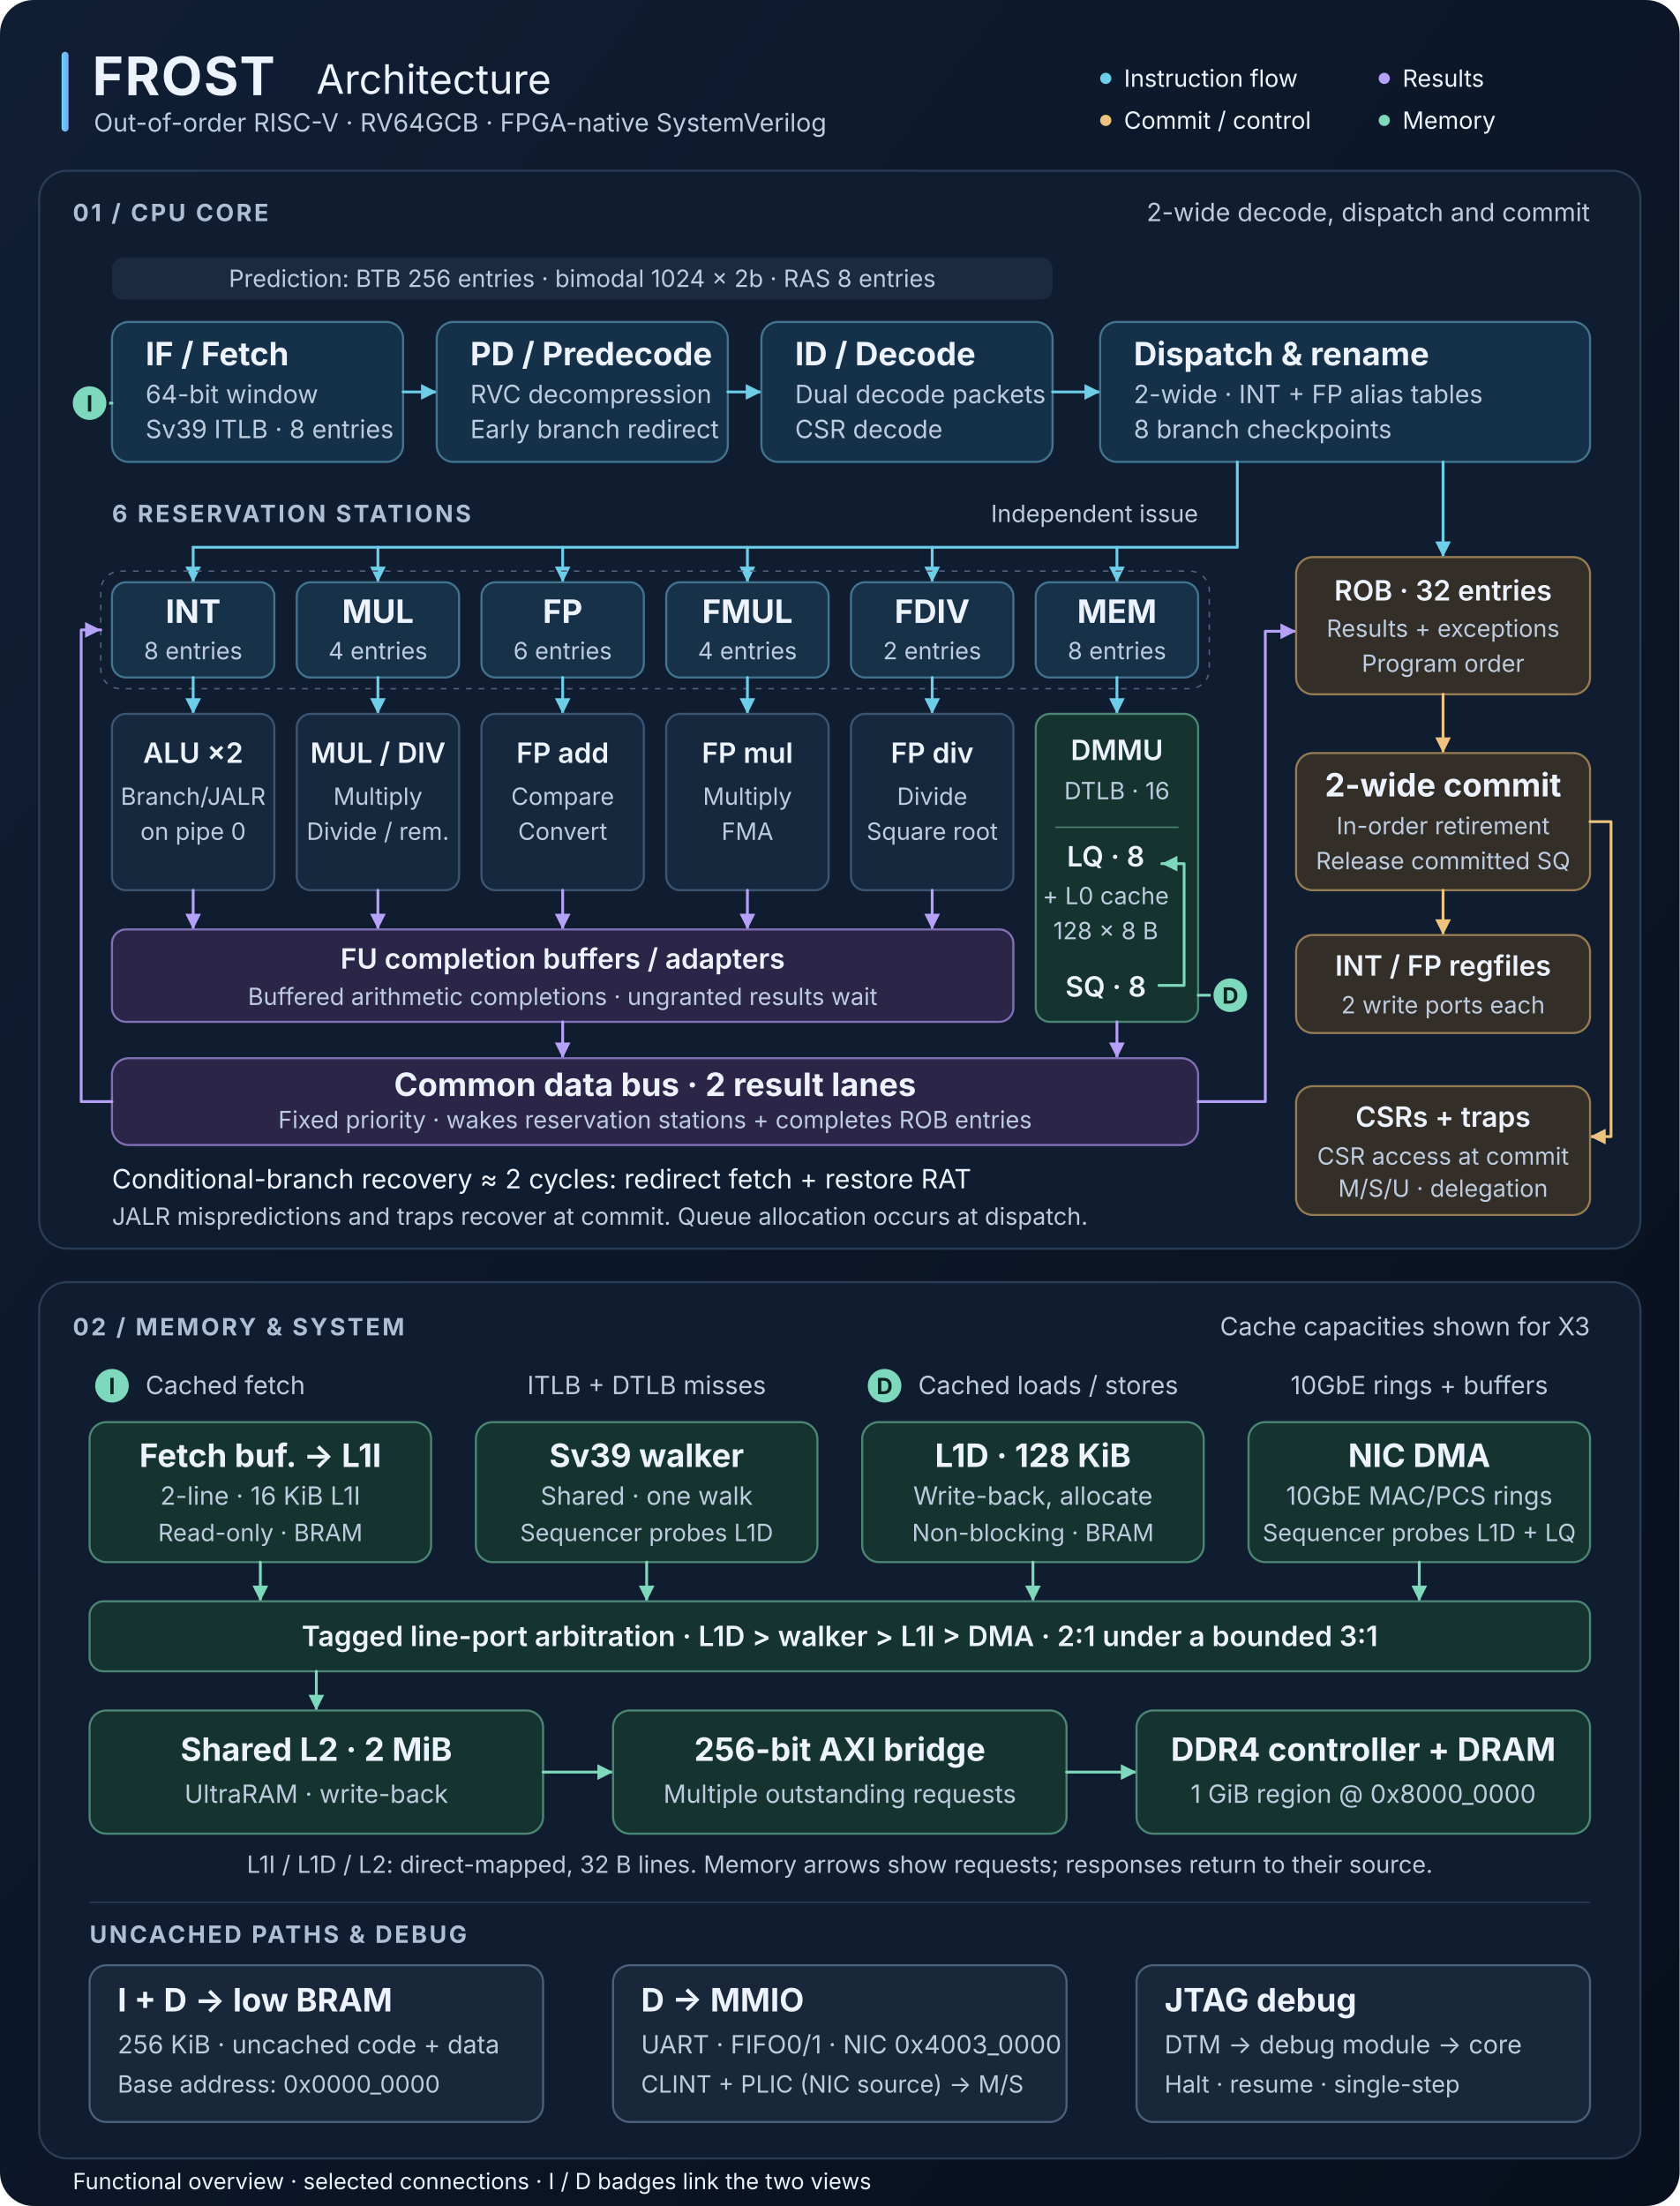
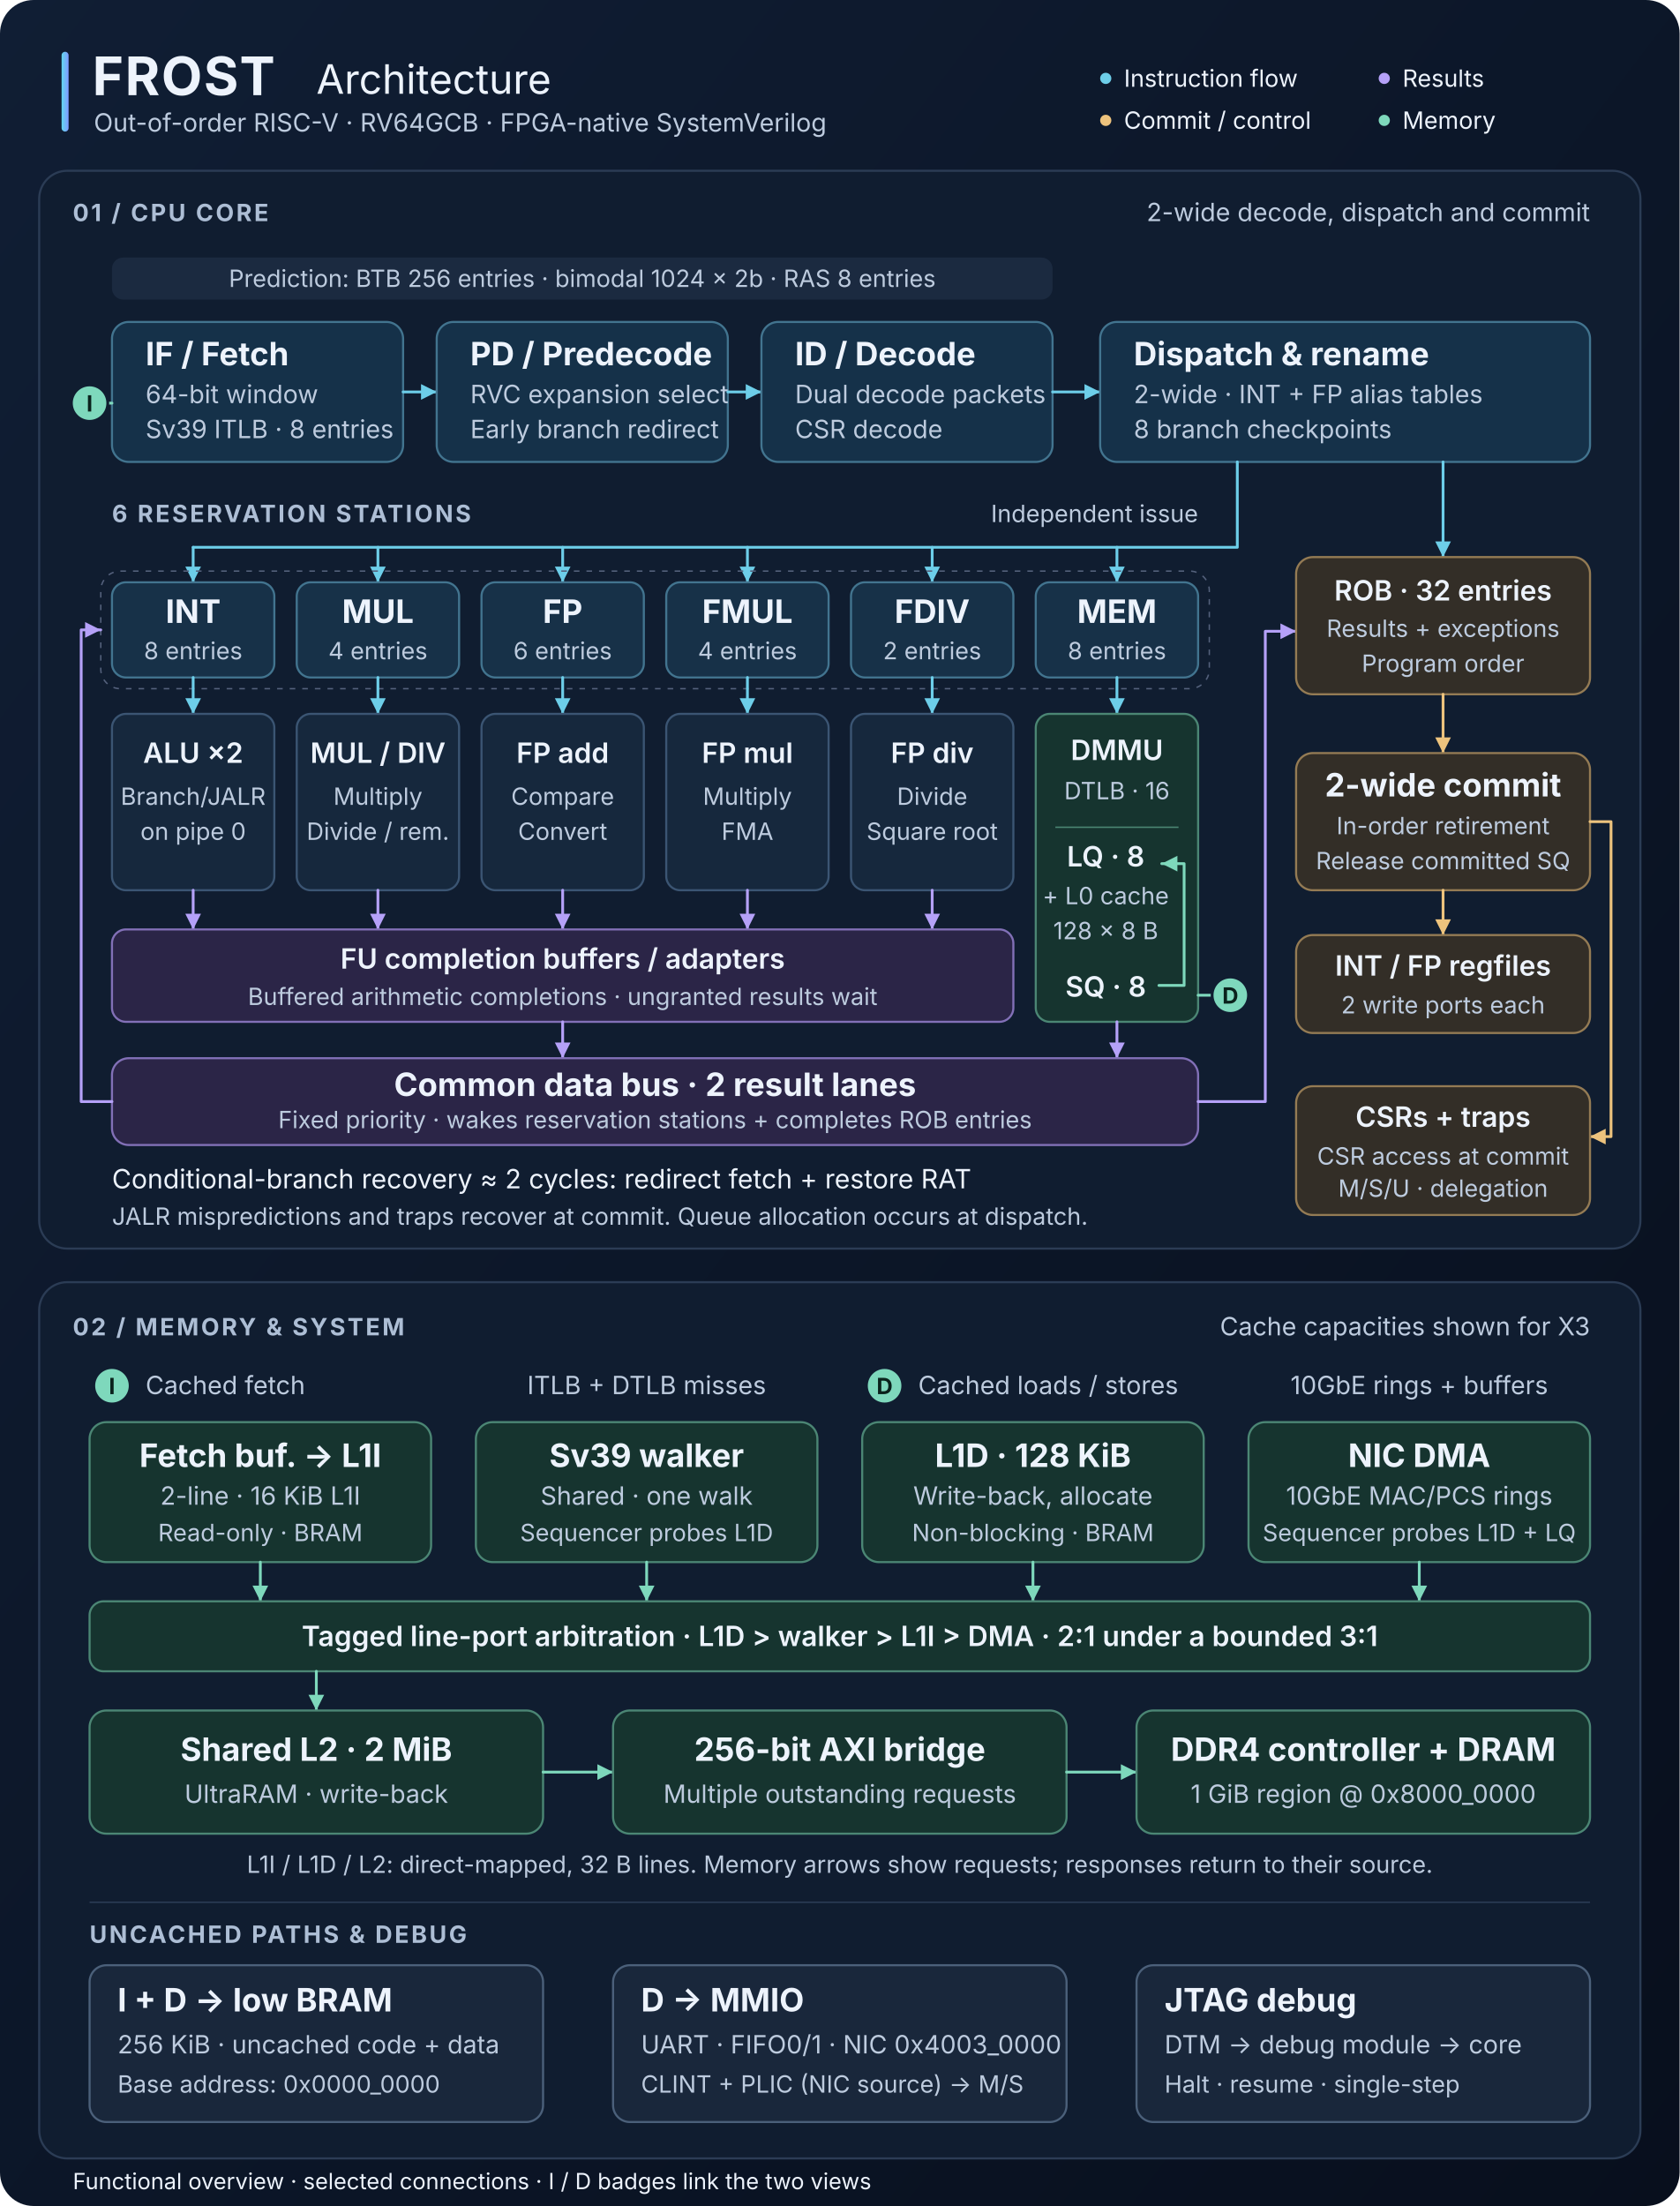
<svg xmlns="http://www.w3.org/2000/svg" width="1200" height="1576" viewBox="0 0 1200 1576" role="img" aria-labelledby="title desc">
  <defs>
    <linearGradient id="background" x2="1" y2="1">
      <stop stop-color="#101e34" />
      <stop offset="1" stop-color="#080f1d" />
    </linearGradient>
    <linearGradient id="header-accent">
      <stop stop-color="#62d8ef" />
      <stop offset="1" stop-color="#7f9cff" />
    </linearGradient>
    <marker id="flow-arrow" viewBox="0 0 10 10" refX="9" refY="5" markerWidth="7" markerHeight="7" orient="auto-start-reverse">
      <path d="M 1 1 L 9 5 L 1 9 Z" fill="#6dcee9" />
    </marker>
    <marker id="result-arrow" viewBox="0 0 10 10" refX="9" refY="5" markerWidth="7" markerHeight="7" orient="auto-start-reverse">
      <path d="M 1 1 L 9 5 L 1 9 Z" fill="#b5a1f8" />
    </marker>
    <marker id="commit-arrow" viewBox="0 0 10 10" refX="9" refY="5" markerWidth="7" markerHeight="7" orient="auto-start-reverse">
      <path d="M 1 1 L 9 5 L 1 9 Z" fill="#edc37d" />
    </marker>
    <marker id="memory-arrow" viewBox="0 0 10 10" refX="9" refY="5" markerWidth="7" markerHeight="7" orient="auto-start-reverse">
      <path d="M 1 1 L 9 5 L 1 9 Z" fill="#7ed8bc" />
    </marker>
    <style>
      text { font-family: -apple-system, BlinkMacSystemFont, "Segoe UI", sans-serif; fill: #edf3fc; }
      .heading { font-size: 23px; font-weight: 650; }
      .label { font-size: 20px; font-weight: 600; }
      .body { font-size: 18px; fill: #bdcbde; }
      .small { font-size: 17px; fill: #bdcbde; }
      .section { font-size: 17px; font-weight: 650; letter-spacing: 1.6px; fill: #adbed5; }
      .center { text-anchor: middle; }
      .panel { fill: #101d30; stroke: #2b3c55; stroke-width: 1.5; }
      .front { fill: #153149; stroke: #42748f; stroke-width: 1.5; }
      .station { fill: #173148; stroke: #42748f; stroke-width: 1.5; }
      .execution { fill: #16283d; stroke: #3b5573; stroke-width: 1.5; }
      .result { fill: #2b2547; stroke: #8270b7; stroke-width: 1.5; }
      .retire { fill: #332e27; stroke: #947b54; stroke-width: 1.5; }
      .memory { fill: #16342f; stroke: #4b8674; stroke-width: 1.5; }
      .system { fill: #19273b; stroke: #4b607a; stroke-width: 1.5; }
      .flow { fill: none; stroke: #6dcee9; stroke-width: 2; stroke-linejoin: round; stroke-linecap: round; }
      .broadcast { fill: none; stroke: #b5a1f8; stroke-width: 2; stroke-linejoin: round; stroke-linecap: round; }
      .commit { fill: none; stroke: #edc37d; stroke-width: 2; stroke-linejoin: round; stroke-linecap: round; }
      .memlink { fill: none; stroke: #7ed8bc; stroke-width: 2; stroke-linejoin: round; stroke-linecap: round; }
      .port { fill: #7ed8bc; stroke: #101d30; stroke-width: 2; }
      .port-text { font-size: 16px; font-weight: 750; fill: #0a221c; text-anchor: middle; }
    </style>
  </defs>
  <rect width="1200" height="1576" rx="24" fill="url(#background)" />
  <rect x="44" y="37" width="5" height="57" rx="2.5" fill="url(#header-accent)" />
  <text x="66" y="68" font-size="38" font-weight="750" letter-spacing="1">FROST</text>
  <text x="226" y="67" font-size="29" fill="#cbd8eb">Architecture</text>
  <text x="67" y="94" class="body">Out-of-order RISC-V · RV64GCB · FPGA-native SystemVerilog</text>
  <g class="small">
    <circle cx="790" cy="56" r="4" fill="#6dcee9" />
    <text x="803" y="62">Instruction flow</text>
    <circle cx="989" cy="56" r="4" fill="#b5a1f8" />
    <text x="1002" y="62">Results</text>
    <circle cx="790" cy="86" r="4" fill="#edc37d" />
    <text x="803" y="92">Commit / control</text>
    <circle cx="989" cy="86" r="4" fill="#7ed8bc" />
    <text x="1002" y="92">Memory</text>
  </g>
  <rect x="28" y="122" width="1144" height="770" rx="20" class="panel" />
  <text x="52" y="158" class="section">01 / CPU CORE</text>
  <text x="1136" y="158" class="body" text-anchor="end">2-wide decode, dispatch and commit</text>
  <rect x="80" y="184" width="672" height="30" rx="8" fill="#1b2a40" />
  <text x="416" y="205" class="small center">Prediction: BTB 256 entries · bimodal 1024 × 2b · RAS 8 entries</text>
  <g id="front-end">
    <rect x="80" y="230" width="208" height="100" rx="12" class="front" />
    <text x="104" y="261" class="heading">IF / Fetch</text>
    <text x="104" y="288" class="body">64-bit window</text>
    <text x="104" y="313" class="body">Sv39 ITLB · 8 entries</text>
    <path d="M 288 280 H 312" class="flow" marker-end="url(#flow-arrow)" />
    <rect x="312" y="230" width="208" height="100" rx="12" class="front" />
    <text x="336" y="261" class="heading">PD / Predecode</text>
-     <text x="336" y="288" class="body">RVC decompression</text>
+     <text x="336" y="288" class="body">RVC expansion select</text>
    <text x="336" y="313" class="body">Early branch redirect</text>
    <path d="M 520 280 H 544" class="flow" marker-end="url(#flow-arrow)" />
    <rect x="544" y="230" width="208" height="100" rx="12" class="front" />
    <text x="568" y="261" class="heading">ID / Decode</text>
    <text x="568" y="288" class="body">Dual decode packets</text>
    <text x="568" y="313" class="body">CSR decode</text>
    <path d="M 752 280 H 786" class="flow" marker-end="url(#flow-arrow)" />
    <rect x="786" y="230" width="350" height="100" rx="12" class="front" />
    <text x="810" y="261" class="heading">Dispatch &amp; rename</text>
    <text x="810" y="288" class="body">2-wide · INT + FP alias tables</text>
    <text x="810" y="313" class="body">8 branch checkpoints</text>
    <path d="M 80 288 H 65" class="memlink" />
    <circle cx="64" cy="288" r="13" class="port" />
    <text x="64" y="294" class="port-text">I</text>
  </g>
  <text x="80" y="373" class="section">6 RESERVATION STATIONS</text>
  <text x="856" y="373" class="small" text-anchor="end">Independent issue</text>
  <path d="M 884 330 V 391 H 138" class="flow" />
  <path d="M 1031 330 V 398" class="flow" marker-end="url(#flow-arrow)" />
  <g class="flow" marker-end="url(#flow-arrow)">
    <path d="M 138 391 V 416" />
    <path d="M 270 391 V 416" />
    <path d="M 402 391 V 416" />
    <path d="M 534 391 V 416" />
    <path d="M 666 391 V 416" />
    <path d="M 798 391 V 416" />
  </g>
  <rect x="72" y="408" width="792" height="84" rx="14" fill="none" stroke="#54617c" stroke-dasharray="4 5" />
  <g id="reservation-stations" class="center">
    <rect x="80" y="416" width="116" height="68" rx="10" class="station" />
    <text x="138" y="445" class="heading">INT</text>
    <text x="138" y="471" class="small">8 entries</text>
    <rect x="212" y="416" width="116" height="68" rx="10" class="station" />
    <text x="270" y="445" class="heading">MUL</text>
    <text x="270" y="471" class="small">4 entries</text>
    <rect x="344" y="416" width="116" height="68" rx="10" class="station" />
    <text x="402" y="445" class="heading">FP</text>
    <text x="402" y="471" class="small">6 entries</text>
    <rect x="476" y="416" width="116" height="68" rx="10" class="station" />
    <text x="534" y="445" class="heading">FMUL</text>
    <text x="534" y="471" class="small">4 entries</text>
    <rect x="608" y="416" width="116" height="68" rx="10" class="station" />
    <text x="666" y="445" class="heading">FDIV</text>
    <text x="666" y="471" class="small">2 entries</text>
    <rect x="740" y="416" width="116" height="68" rx="10" class="station" />
    <text x="798" y="445" class="heading">MEM</text>
    <text x="798" y="471" class="small">8 entries</text>
  </g>
  <g class="flow" marker-end="url(#flow-arrow)">
    <path d="M 138 484 V 510" />
    <path d="M 270 484 V 510" />
    <path d="M 402 484 V 510" />
    <path d="M 534 484 V 510" />
    <path d="M 666 484 V 510" />
    <path d="M 798 484 V 510" />
  </g>
  <g id="execution" class="center">
    <rect x="80" y="510" width="116" height="126" rx="10" class="execution" />
    <text x="138" y="545" class="label">ALU ×2</text>
    <text x="138" y="575" class="small">Branch/JALR</text>
    <text x="138" y="600" class="small">on pipe 0</text>
    <rect x="212" y="510" width="116" height="126" rx="10" class="execution" />
    <text x="270" y="545" class="label">MUL / DIV</text>
    <text x="270" y="575" class="small">Multiply</text>
    <text x="270" y="600" class="small">Divide / rem.</text>
    <rect x="344" y="510" width="116" height="126" rx="10" class="execution" />
    <text x="402" y="545" class="label">FP add</text>
    <text x="402" y="575" class="small">Compare</text>
    <text x="402" y="600" class="small">Convert</text>
    <rect x="476" y="510" width="116" height="126" rx="10" class="execution" />
    <text x="534" y="545" class="label">FP mul</text>
    <text x="534" y="575" class="small">Multiply</text>
    <text x="534" y="600" class="small">FMA</text>
    <rect x="608" y="510" width="116" height="126" rx="10" class="execution" />
    <text x="666" y="545" class="label">FP div</text>
    <text x="666" y="575" class="small">Divide</text>
    <text x="666" y="600" class="small">Square root</text>
    <rect x="740" y="510" width="116" height="220" rx="10" class="memory" />
    <text x="798" y="543" class="label">DMMU</text>
    <text x="798" y="571" class="small">DTLB · 16</text>
    <path d="M 754 591 H 842" stroke="#4b8674" />
    <text x="790" y="619" class="label">LQ · 8</text>
    <text x="790" y="646" class="small">+ L0 cache</text>
    <text x="790" y="671" class="small">128 × 8 B</text>
    <text x="790" y="712" class="label">SQ · 8</text>
    <path d="M 828 704 H 846 V 617 H 830" class="memlink" marker-end="url(#memory-arrow)" />
  </g>
  <path d="M 856 711 H 879" class="memlink" />
  <circle cx="879" cy="711" r="13" class="port" />
  <text x="879" y="717" class="port-text">D</text>
  <g class="broadcast" marker-end="url(#result-arrow)">
    <path d="M 138 636 V 664" />
    <path d="M 270 636 V 664" />
    <path d="M 402 636 V 664" />
    <path d="M 534 636 V 664" />
    <path d="M 666 636 V 664" />
  </g>
  <rect x="80" y="664" width="644" height="66" rx="10" class="result" />
  <text x="402" y="692" class="label center">FU completion buffers / adapters</text>
  <text x="402" y="718" class="small center">Buffered arithmetic completions · ungranted results wait</text>
  <path d="M 402 730 V 756" class="broadcast" marker-end="url(#result-arrow)" />
  <path d="M 798 730 V 756" class="broadcast" marker-end="url(#result-arrow)" />
  <rect x="80" y="756" width="776" height="62" rx="12" class="result" />
  <text x="468" y="783" class="heading center">Common data bus · 2 result lanes</text>
  <text x="468" y="806" class="small center">Fixed priority · wakes reservation stations + completes ROB entries</text>
  <path d="M 80 787 H 58 V 450 H 72" class="broadcast" marker-end="url(#result-arrow)" />
  <path d="M 856 787 H 904 V 451 H 926" class="broadcast" marker-end="url(#result-arrow)" />
  <g id="retirement" class="center">
    <rect x="926" y="398" width="210" height="98" rx="12" class="retire" />
    <text x="1031" y="429" class="label">ROB · 32 entries</text>
    <text x="1031" y="455" class="small">Results + exceptions</text>
    <text x="1031" y="480" class="small">Program order</text>
    <path d="M 1031 496 V 538" class="commit" marker-end="url(#commit-arrow)" />
    <rect x="926" y="538" width="210" height="98" rx="12" class="retire" />
    <text x="1031" y="569" class="heading">2-wide commit</text>
    <text x="1031" y="596" class="small">In-order retirement</text>
    <text x="1031" y="621" class="small">Release committed SQ</text>
    <path d="M 1031 636 V 668" class="commit" marker-end="url(#commit-arrow)" />
    <rect x="926" y="668" width="210" height="70" rx="12" class="retire" />
    <text x="1031" y="697" class="label">INT / FP regfiles</text>
    <text x="1031" y="724" class="small">2 write ports each</text>
    <path d="M 1136 587 H 1151 V 812 H 1136" class="commit" marker-end="url(#commit-arrow)" />
    <rect x="926" y="776" width="210" height="92" rx="12" class="retire" />
    <text x="1031" y="805" class="label">CSRs + traps</text>
    <text x="1031" y="832" class="small">CSR access at commit</text>
    <text x="1031" y="855" class="small">M/S/U · delegation</text>
  </g>
  <text x="80" y="849" font-size="19" fill="#edc37d">Conditional-branch recovery ≈ 2 cycles: redirect fetch + restore RAT</text>
  <text x="80" y="875" class="small">JALR mispredictions and traps recover at commit. Queue allocation occurs at dispatch.</text>
  <rect x="28" y="916" width="1144" height="626" rx="20" class="panel" />
  <text x="52" y="954" class="section">02 / MEMORY &amp; SYSTEM</text>
  <text x="1136" y="954" class="body" text-anchor="end">Cache capacities shown for X3</text>
  <circle cx="80" cy="990" r="13" class="port" />
  <text x="80" y="996" class="port-text">I</text>
  <text x="104" y="996" class="body">Cached fetch</text>
  <text x="462" y="996" class="body center">ITLB + DTLB misses</text>
  <circle cx="632" cy="990" r="13" class="port" />
  <text x="632" y="996" class="port-text">D</text>
  <text x="656" y="996" class="body">Cached loads / stores</text>
  <text x="1014" y="996" class="body center">10GbE rings + buffers</text>
  <g id="l1-and-walker" class="center">
    <rect x="64" y="1016" width="244" height="100" rx="12" class="memory" />
    <text x="186" y="1048" class="heading">Fetch buf. → L1I</text>
    <text x="186" y="1075" class="body">2-line · 16 KiB L1I</text>
    <text x="186" y="1101" class="small">Read-only · BRAM</text>
    <rect x="340" y="1016" width="244" height="100" rx="12" class="memory" />
    <text x="462" y="1048" class="heading">Sv39 walker</text>
    <text x="462" y="1075" class="body">Shared · one walk</text>
    <text x="462" y="1101" class="small">Sequencer probes L1D</text>
    <rect x="616" y="1016" width="244" height="100" rx="12" class="memory" />
    <text x="738" y="1048" class="heading">L1D · 128 KiB</text>
    <text x="738" y="1075" class="body">Write-back, allocate</text>
    <text x="738" y="1101" class="small">Non-blocking · BRAM</text>
    <rect x="892" y="1016" width="244" height="100" rx="12" class="memory" />
    <text x="1014" y="1048" class="heading">NIC DMA</text>
    <text x="1014" y="1075" class="body">10GbE MAC/PCS rings</text>
    <text x="1014" y="1101" class="small">Sequencer probes L1D + LQ</text>
  </g>
  <g class="memlink" marker-end="url(#memory-arrow)">
    <path d="M 186 1116 V 1144" />
    <path d="M 462 1116 V 1144" />
    <path d="M 738 1116 V 1144" />
    <path d="M 1014 1116 V 1144" />
  </g>
  <rect x="64" y="1144" width="1072" height="50" rx="10" class="memory" />
  <text x="600" y="1176" class="label center">Tagged line-port arbitration · L1D &gt; walker &gt; L1I &gt; DMA · 2:1 under a bounded 3:1</text>
  <path d="M 226 1194 V 1222" class="memlink" marker-end="url(#memory-arrow)" />
  <g id="l2-and-ddr" class="center">
    <rect x="64" y="1222" width="324" height="88" rx="12" class="memory" />
    <text x="226" y="1258" class="heading">Shared L2 · 2 MiB</text>
    <text x="226" y="1288" class="body">UltraRAM · write-back</text>
    <path d="M 388 1266 H 438" class="memlink" marker-end="url(#memory-arrow)" />
    <rect x="438" y="1222" width="324" height="88" rx="12" class="memory" />
    <text x="600" y="1258" class="heading">256-bit AXI bridge</text>
    <text x="600" y="1288" class="body">Multiple outstanding requests</text>
    <path d="M 762 1266 H 812" class="memlink" marker-end="url(#memory-arrow)" />
    <rect x="812" y="1222" width="324" height="88" rx="12" class="memory" />
    <text x="974" y="1258" class="heading">DDR4 controller + DRAM</text>
    <text x="974" y="1288" class="body">1 GiB region @ 0x8000_0000</text>
  </g>
  <text x="600" y="1338" class="small center">L1I / L1D / L2: direct-mapped, 32 B lines. Memory arrows show requests; responses return to their source.</text>
  <path d="M 64 1359 H 1136" stroke="#2b3c55" />
  <text x="64" y="1388" class="section">UNCACHED PATHS &amp; DEBUG</text>
  <g id="system-services">
    <rect x="64" y="1404" width="324" height="112" rx="12" class="system" />
    <text x="84" y="1437" class="heading">I + D → low BRAM</text>
    <text x="84" y="1467" class="body">256 KiB · uncached code + data</text>
    <text x="84" y="1495" class="small">Base address: 0x0000_0000</text>
    <rect x="438" y="1404" width="324" height="112" rx="12" class="system" />
    <text x="458" y="1437" class="heading">D → MMIO</text>
    <text x="458" y="1467" class="body">UART · FIFO0/1 · NIC 0x4003_0000</text>
    <text x="458" y="1495" class="small">CLINT + PLIC (NIC source) → M/S</text>
    <rect x="812" y="1404" width="324" height="112" rx="12" class="system" />
    <text x="832" y="1437" class="heading">JTAG debug</text>
    <text x="832" y="1467" class="body">DTM → debug module → core</text>
    <text x="832" y="1495" class="small">Halt · resume · single-step</text>
  </g>
  <text x="52" y="1564" font-size="16" fill="#a9bad0">Functional overview · selected connections · I / D badges link the two views</text>
</svg>
